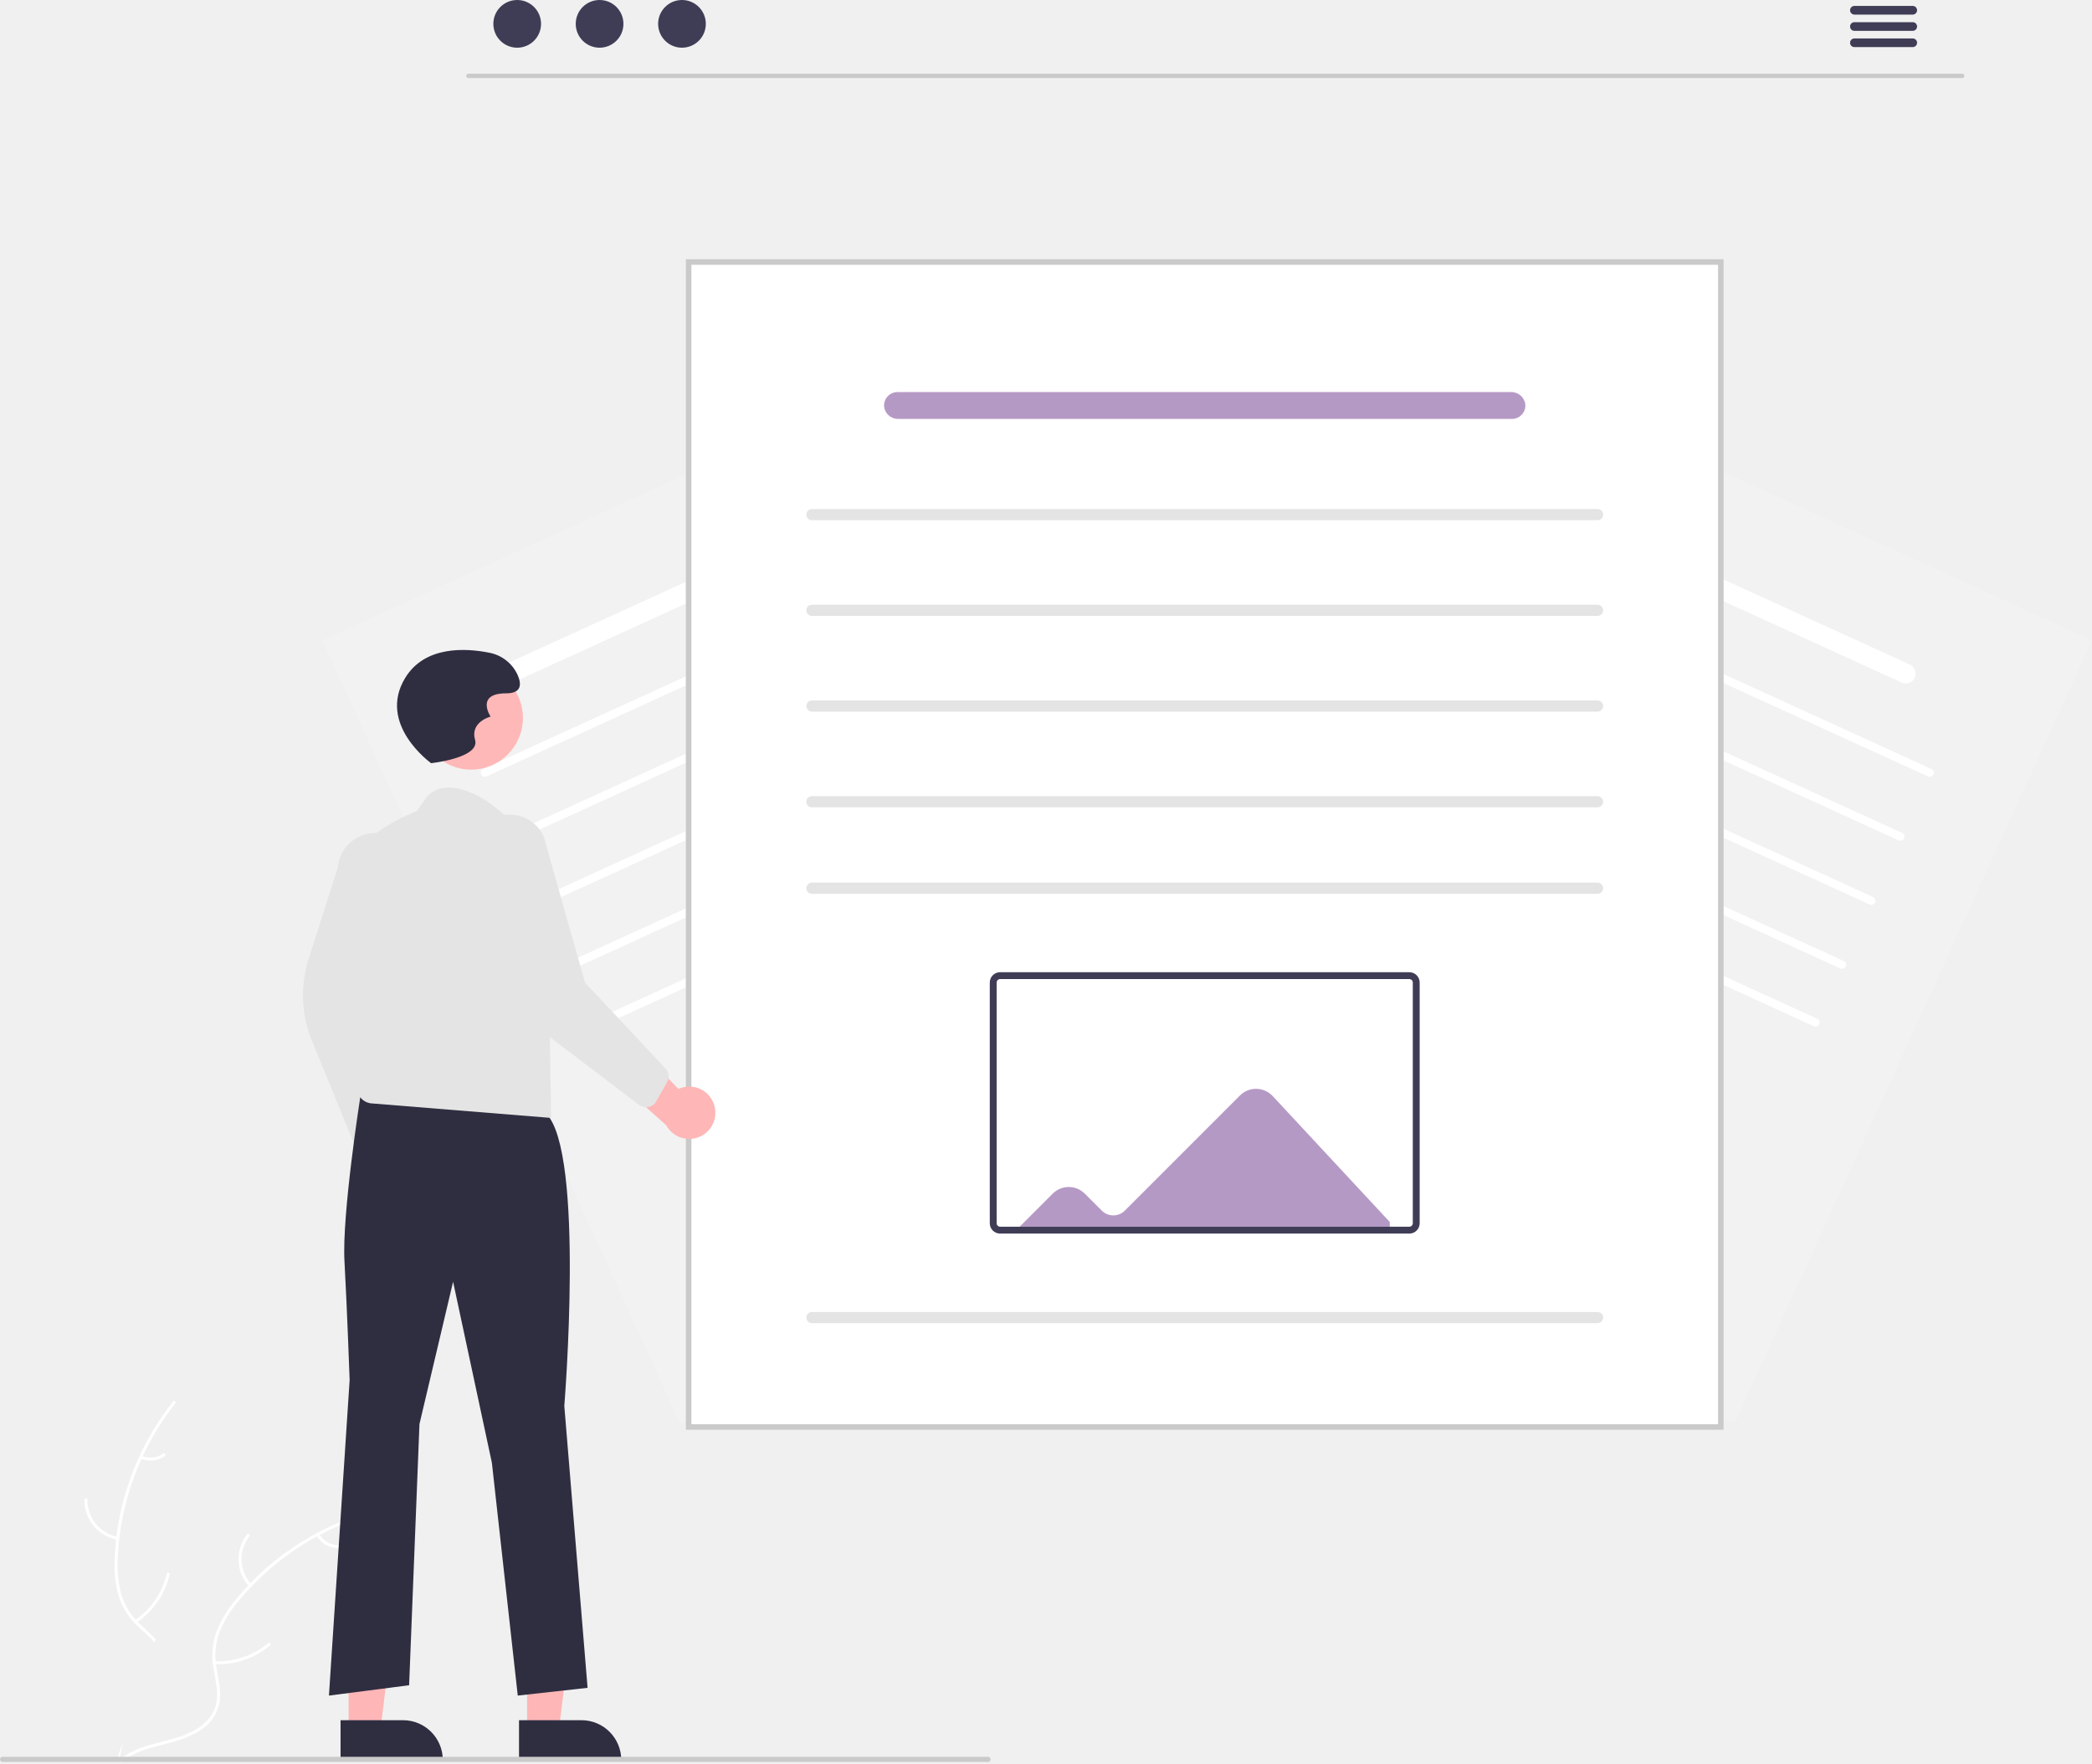
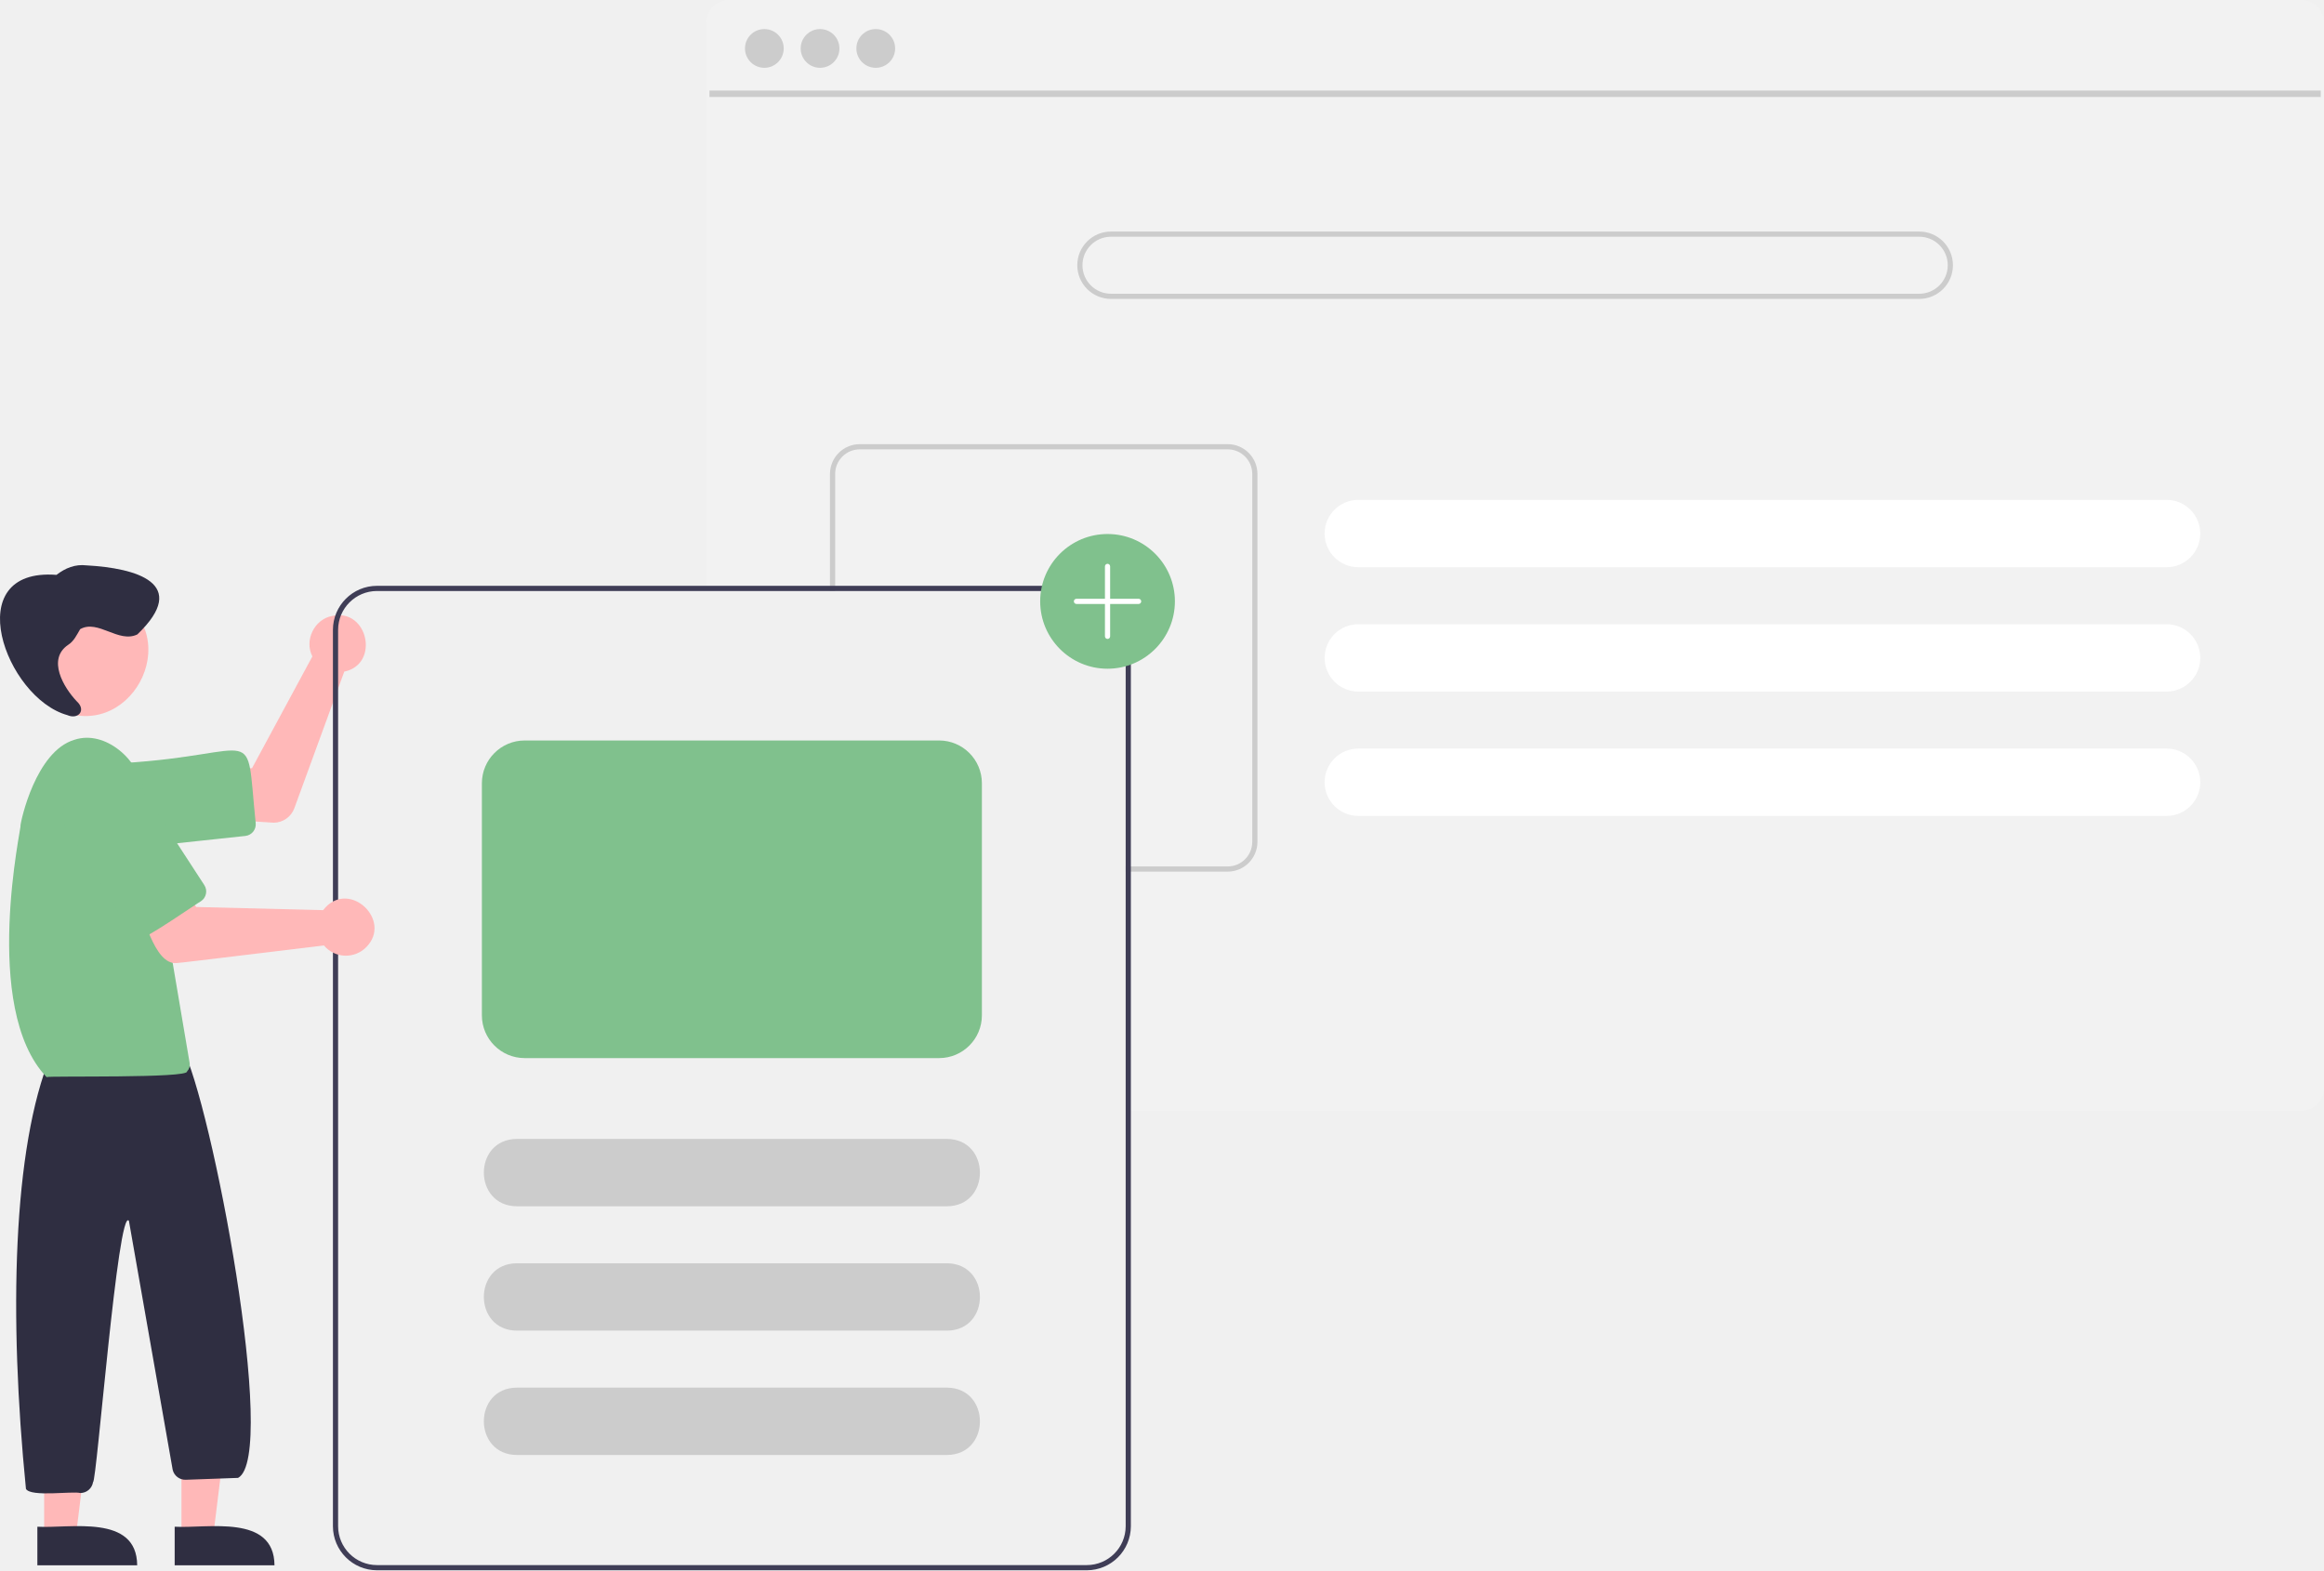
- <svg xmlns="http://www.w3.org/2000/svg" data-name="Layer 1" width="808.841" height="681.894" viewBox="0 0 808.841 681.894">
-   <path d="M866.246,659.314,597.9,536.809,736.075,234.139l268.345,122.505Z" transform="translate(-195.5797 -109.0532)" fill="#f2f2f2" />
-   <path d="M907.123,483.478l-203.145-92.739a1.586,1.586,0,0,1,1.317-2.885l203.145,92.739a1.586,1.586,0,0,1-1.317,2.885Z" transform="translate(-195.5797 -109.0532)" fill="#fff" />
-   <path d="M918.42,458.734,715.275,365.995a1.586,1.586,0,1,1,1.317-2.885l203.145,92.739a1.586,1.586,0,1,1-1.317,2.885Z" transform="translate(-195.5797 -109.0532)" fill="#fff" />
-   <path d="M929.716,433.99,726.571,341.25a1.586,1.586,0,1,1,1.317-2.885l203.145,92.739a1.586,1.586,0,0,1-1.317,2.885Z" transform="translate(-195.5797 -109.0532)" fill="#fff" />
-   <path d="M941.012,409.246,737.867,316.506a1.586,1.586,0,1,1,1.317-2.885l203.145,92.739a1.586,1.586,0,0,1-1.317,2.885Z" transform="translate(-195.5797 -109.0532)" fill="#fff" />
-   <path d="M896.915,505.84,693.77,413.101a1.586,1.586,0,1,1,1.317-2.885l203.145,92.739a1.586,1.586,0,0,1-1.317,2.885Z" transform="translate(-195.5797 -109.0532)" fill="#fff" />
-   <path d="M930.837,372.948,772.156,300.507a3.965,3.965,0,0,1-2.23-4.779,3.816,3.816,0,0,1,5.2-2.252L933.76,365.895a4.001,4.001,0,0,1,2.261,4.85A3.816,3.816,0,0,1,930.837,372.948Z" transform="translate(-195.5797 -109.0532)" fill="#fff" />
-   <path d="M320.271,356.644,588.616,234.139,726.791,536.809,458.445,659.314Z" transform="translate(-195.5797 -109.0532)" fill="#f2f2f2" />
-   <path d="M417.568,483.478l203.145-92.739a1.586,1.586,0,1,0-1.317-2.885l-203.145,92.739a1.586,1.586,0,1,0,1.317,2.885Z" transform="translate(-195.5797 -109.0532)" fill="#fff" />
-   <path d="M406.271,458.734,609.416,365.995a1.586,1.586,0,0,0-1.317-2.885l-203.145,92.739a1.586,1.586,0,1,0,1.317,2.885Z" transform="translate(-195.5797 -109.0532)" fill="#fff" />
-   <path d="M394.975,433.99l203.145-92.739a1.586,1.586,0,0,0-1.317-2.885L393.658,431.104a1.586,1.586,0,0,0,1.317,2.885Z" transform="translate(-195.5797 -109.0532)" fill="#fff" />
-   <path d="M383.679,409.246l203.145-92.739a1.586,1.586,0,1,0-1.317-2.885L382.362,406.36a1.586,1.586,0,0,0,1.317,2.885Z" transform="translate(-195.5797 -109.0532)" fill="#fff" />
-   <path d="M427.776,505.84,630.921,413.101a1.586,1.586,0,0,0-1.317-2.885L426.459,502.955a1.586,1.586,0,1,0,1.317,2.885Z" transform="translate(-195.5797 -109.0532)" fill="#fff" />
-   <path d="M393.854,372.948l158.682-72.441a3.965,3.965,0,0,0,2.23-4.779,3.816,3.816,0,0,0-5.2-2.252L390.931,365.895a4.001,4.001,0,0,0-2.261,4.85A3.816,3.816,0,0,0,393.854,372.948Z" transform="translate(-195.5797 -109.0532)" fill="#fff" />
-   <path d="M222.405,714.031c1.694-26.244,16.317-52.871,40.66-62.823a121.169,121.169,0,0,0,4.933,83.044c4.431,10.101,10.41,20.874,7.436,31.495-1.85,6.609-7.022,11.888-12.949,15.349-5.927,3.461-12.62,5.34-19.231,7.184l-1.253,1.168C229.947,766.075,220.711,740.276,222.405,714.031Z" transform="translate(-195.5797 -109.0532)" fill="#f0f0f0" />
-   <path d="M263.34,651.686a103.567,103.567,0,0,0-22.249,59.71,44.599,44.599,0,0,0,1.333,13.91,25.58,25.58,0,0,0,7.054,11.467c3.049,2.975,6.512,5.665,8.785,9.33a15.663,15.663,0,0,1,1.521,12.719c-1.501,5.294-4.814,9.733-8.205,13.961-3.765,4.695-7.75,9.511-9.112,15.52-.165.728-1.285.429-1.12-.298,2.37-10.454,12-16.883,16.209-26.422,1.964-4.451,2.598-9.521.246-13.957-2.056-3.879-5.626-6.656-8.739-9.642a27.296,27.296,0,0,1-7.315-10.955,41.231,41.231,0,0,1-1.863-13.808,100.479,100.479,0,0,1,5.517-30.916,105.403,105.403,0,0,1,17.121-31.442c.462-.583,1.276.243.817.822Z" transform="translate(-195.5797 -109.0532)" fill="#fff" />
-   <path d="M240.987,704.376a15.538,15.538,0,0,1-12.771-15.548.58.58,0,0,1,1.159-.011,14.388,14.388,0,0,0,11.909,14.439c.735.129.433,1.249-.298,1.12Z" transform="translate(-195.5797 -109.0532)" fill="#fff" />
-   <path d="M247.733,735.468a29.949,29.949,0,0,0,12.329-18.01c.168-.727,1.288-.429,1.12.298A31.151,31.151,0,0,1,248.315,736.471c-.619.419-1.197-.586-.582-1.003Z" transform="translate(-195.5797 -109.0532)" fill="#fff" />
-   <path d="M250.413,671.958a8.795,8.795,0,0,0,8.295-.916c.613-.426,1.191.579.582,1.003a9.856,9.856,0,0,1-9.175,1.034.599.599,0,0,1-.411-.709.582.582,0,0,1,.709-.411Z" transform="translate(-195.5797 -109.0532)" fill="#fff" />
-   <path d="M341.559,693.247c-.375.277-.751.554-1.126.841A115.831,115.831,0,0,0,326.333,706.508c-.342.344-.684.697-1.016,1.05a122.112,122.112,0,0,0-24.324,37.81,118.587,118.587,0,0,0-5.489,17.162c-1.922,8.081-3.362,16.996-7.713,23.771a20.346,20.346,0,0,1-1.466,2.047l-42.802,2.539c-.1-.043-.2-.076-.301-.119l-1.704.18c.051-.307.11-.624.161-.931.029-.178.067-.357.096-.535.022-.119.045-.238.058-.346.007-.04.015-.079.023-.109.013-.109.037-.208.051-.307q.489-2.66,1.017-5.323c-.001-.01-.001-.01.008-.02,2.716-13.518,6.585-26.928,12.366-39.325.174-.373.347-.756.541-1.13a113.158,113.158,0,0,1,9.233-15.992,100.037,100.037,0,0,1,6.199-8.002,83.187,83.187,0,0,1,19.857-16.799c14.87-9.016,32.459-13.176,49.159-9.198C340.713,693.033,341.131,693.135,341.559,693.247Z" transform="translate(-195.5797 -109.0532)" fill="#f0f0f0" />
-   <path d="M341.495,693.796a103.567,103.567,0,0,0-53.714,34.279,44.6,44.6,0,0,0-7.31,11.909,25.58,25.58,0,0,0-1.272,13.402c.643,4.211,1.789,8.444,1.397,12.739a15.663,15.663,0,0,1-6.443,11.071c-4.385,3.323-9.703,4.873-14.956,6.207-5.833,1.482-11.914,2.928-16.62,6.906-.57.482-1.285-.431-.715-.912,8.186-6.92,19.746-6.255,28.85-11.338,4.248-2.371,7.806-6.037,8.599-10.995.693-4.335-.484-8.702-1.172-12.96a27.296,27.296,0,0,1,.755-13.151,41.231,41.231,0,0,1,6.825-12.146,100.479,100.479,0,0,1,23.018-21.363,105.404,105.404,0,0,1,32.6-14.797c.72-.188.873.962.157,1.149Z" transform="translate(-195.5797 -109.0532)" fill="#fff" />
-   <path d="M291.924,722.407a15.538,15.538,0,0,1-.836-20.103c.461-.586,1.394.102.932.689a14.388,14.388,0,0,0,.816,18.699c.509.545-.406,1.258-.912.715Z" transform="translate(-195.5797 -109.0532)" fill="#fff" />
-   <path d="M278.591,751.295a29.949,29.949,0,0,0,20.687-6.957c.572-.48,1.286.433.715.912a31.151,31.151,0,0,1-21.542,7.196c-.746-.038-.603-1.189.139-1.151Z" transform="translate(-195.5797 -109.0532)" fill="#fff" />
-   <path d="M318.968,702.199a8.795,8.795,0,0,0,7.175,4.263c.746.029.602,1.179-.139,1.151a9.856,9.856,0,0,1-7.948-4.698.599.599,0,0,1,.098-.814.582.582,0,0,1,.814.098Z" transform="translate(-195.5797 -109.0532)" fill="#fff" />
-   <path d="M861.997,661.858H460.741V209.276H861.997Z" transform="translate(-195.5797 -109.0532)" fill="#fff" />
-   <path d="M861.997,661.858H460.741V209.276H861.997Zm-399.099-2.157H859.84v-448.268H462.898Z" transform="translate(-195.5797 -109.0532)" fill="#cacaca" />
-   <path d="M813.25,421.185H509.488a2.157,2.157,0,1,1,0-4.315h303.762a2.157,2.157,0,0,1,0,4.315Z" transform="translate(-195.5797 -109.0532)" fill="#e4e4e4" />
-   <path d="M813.25,384.185H509.488a2.157,2.157,0,1,1,0-4.315h303.762a2.157,2.157,0,0,1,0,4.315Z" transform="translate(-195.5797 -109.0532)" fill="#e4e4e4" />
-   <path d="M813.25,347.185H509.488a2.157,2.157,0,1,1,0-4.315h303.762a2.157,2.157,0,0,1,0,4.315Z" transform="translate(-195.5797 -109.0532)" fill="#e4e4e4" />
-   <path d="M813.25,310.185H509.488a2.157,2.157,0,1,1,0-4.315h303.762a2.157,2.157,0,0,1,0,4.315Z" transform="translate(-195.5797 -109.0532)" fill="#e4e4e4" />
-   <path d="M813.25,454.623H509.488a2.157,2.157,0,1,1,0-4.315h303.762a2.157,2.157,0,0,1,0,4.315Z" transform="translate(-195.5797 -109.0532)" fill="#e4e4e4" />
-   <path d="M813.25,620.623H509.488a2.157,2.157,0,1,1,0-4.315h303.762a2.157,2.157,0,0,1,0,4.315Z" transform="translate(-195.5797 -109.0532)" fill="#e4e4e4" />
-   <path d="M740.484,585.994h-158.231a3.993,3.993,0,0,1-3.989-3.989V488.928a3.993,3.993,0,0,1,3.989-3.989h158.231a3.993,3.993,0,0,1,3.989,3.989v93.077A3.993,3.993,0,0,1,740.484,585.994Z" transform="translate(-195.5797 -109.0532)" fill="#fff" />
-   <path d="M687.643,532.82a8.801,8.801,0,0,0-12.646-.226L630.467,577.125a6.288,6.288,0,0,1-8.869.013l-6.595-6.582a8.78,8.78,0,0,0-12.42,0L589.819,583.335H732.918v-1.822Z" transform="translate(-195.5797 -109.0532)" fill="#b599c5" />
-   <path d="M740.484,585.994h-158.231a3.993,3.993,0,0,1-3.989-3.989V488.928a3.993,3.993,0,0,1,3.989-3.989h158.231a3.993,3.993,0,0,1,3.989,3.989v93.077A3.993,3.993,0,0,1,740.484,585.994ZM582.253,487.598a1.331,1.331,0,0,0-1.33,1.33v93.077a1.331,1.331,0,0,0,1.33,1.33h158.231a1.331,1.331,0,0,0,1.33-1.33V488.928a1.331,1.331,0,0,0-1.33-1.33Z" transform="translate(-195.5797 -109.0532)" fill="#3f3d56" />
-   <path d="M359.017,570.436a10.056,10.056,0,0,0-8.672-12.75l-8.291-34.76-12.707,13.541,9.821,30.933a10.11,10.11,0,0,0,19.849,3.036Z" transform="translate(-195.5797 -109.0532)" fill="#ffb6b6" />
-   <path d="M336.856,557.828a4.505,4.505,0,0,1-2.708-2.476l-17.579-42.998a46.373,46.373,0,0,1-1.648-32.603l11.264-35.283a14.497,14.497,0,1,1,28.872,2.642l-14.938,56.816,10.005,44.622a4.515,4.515,0,0,1-2.2,4.679l-7.416,4.237a4.506,4.506,0,0,1-2.623.576A4.455,4.455,0,0,1,336.856,557.828Z" transform="translate(-195.5797 -109.0532)" fill="#e4e4e4" />
-   <polygon points="203.799 669.082 216.058 669.082 221.891 621.794 203.796 621.794 203.799 669.082" fill="#ffb6b6" />
-   <path d="M396.251,774.133l24.144-.001h.001a15.387,15.387,0,0,1,15.386,15.386v.5l-39.531.001Z" transform="translate(-195.5797 -109.0532)" fill="#2f2e41" />
-   <polygon points="134.799 669.082 147.058 669.082 152.891 621.794 134.796 621.794 134.799 669.082" fill="#ffb6b6" />
-   <path d="M327.251,774.133l24.144-.001h.001a15.387,15.387,0,0,1,15.386,15.386v.5l-39.531.001Z" transform="translate(-195.5797 -109.0532)" fill="#2f2e41" />
-   <path d="M406.761,539.618l-71.897-6.326s-7.103,45.326-6.103,63.326,2,46,2,46l-8,122,31-4,4-101,13-55,15,70,10,90,27-3-9-109S421.76,554.618,406.761,539.618Z" transform="translate(-195.5797 -109.0532)" fill="#2f2e41" />
-   <circle cx="182.181" cy="277.565" r="20" fill="#ffb8b8" />
-   <path d="M399.662,431.276l-14.285-11.371s-15.469-11.936-24.543-3.111l-4.074,5.825s-23.098,8.657-23.098,19.657l1.098,60.343s-8,31,4,33l69.902,5.657-.902-57.657Z" transform="translate(-195.5797 -109.0532)" fill="#e4e4e4" />
-   <path d="M362.261,404.118s-21-15-10-33c7.631-12.487,23.444-11.499,32.414-9.722a15.154,15.154,0,0,1,11.086,8.722c1.5,3.5,1.5,7-4.5,7-12,0-6,9-6,9s-8,2-6,9S362.261,404.118,362.261,404.118Z" transform="translate(-195.5797 -109.0532)" fill="#2f2e41" />
-   <path d="M471.819,536.663a10.056,10.056,0,0,0-13.945-6.581L433.082,504.346l-4.072,18.118,24.167,21.661a10.11,10.11,0,0,0,18.641-7.463Z" transform="translate(-195.5797 -109.0532)" fill="#ffb6b6" />
-   <path d="M446.325,537.054a4.505,4.505,0,0,1-3.59-.758l-36.977-28.116a46.373,46.373,0,0,1-17.974-27.25l-8.211-36.116a14.497,14.497,0,1,1,26.215-12.384l15.98,56.532,31.277,33.361a4.515,4.515,0,0,1,.48,5.148l-4.237,7.416a4.506,4.506,0,0,1-1.968,1.828A4.455,4.455,0,0,1,446.325,537.054Z" transform="translate(-195.5797 -109.0532)" fill="#e4e4e4" />
-   <path d="M954.236,139.23H376.68a.838.838,0,0,1,0-1.677H954.236a.838.838,0,0,1,0,1.677Z" transform="translate(-195.5797 -109.0532)" fill="#cacaca" />
-   <circle cx="199.967" cy="9.221" r="9.221" fill="#3f3d56" />
-   <circle cx="231.821" cy="9.221" r="9.221" fill="#3f3d56" />
-   <circle cx="263.675" cy="9.221" r="9.221" fill="#3f3d56" />
-   <path d="M935.15,114.693H912.518a1.677,1.677,0,0,1,0-3.353h22.633a1.677,1.677,0,0,1,0,3.353Z" transform="translate(-195.5797 -109.0532)" fill="#3f3d56" />
-   <path d="M935.15,120.98H912.518a1.677,1.677,0,0,1,0-3.353h22.633a1.677,1.677,0,0,1,0,3.353Z" transform="translate(-195.5797 -109.0532)" fill="#3f3d56" />
-   <path d="M935.15,127.267H912.518a1.677,1.677,0,0,1,0-3.353h22.633a1.677,1.677,0,0,1,0,3.353Z" transform="translate(-195.5797 -109.0532)" fill="#3f3d56" />
-   <path d="M577.58,790.276h-381a1,1,0,1,1,0-2h381a1,1,0,0,1,0,2Z" transform="translate(-195.5797 -109.0532)" fill="#cacaca" />
-   <path d="M780.155,271.019H542.879a5.393,5.393,0,0,1-5.459-4.654,5.191,5.191,0,0,1,5.162-5.725H779.787a5.442,5.442,0,0,1,5.538,4.724A5.19,5.19,0,0,1,780.155,271.019Z" transform="translate(-195.5797 -109.0532)" fill="#b599c5" />
+ <svg xmlns="http://www.w3.org/2000/svg" data-name="Layer 1" width="897.059" height="606.13" viewBox="0 0 897.059 606.13">
+   <path d="M1039.799,146.935h-607a8.727,8.727,0,0,0-8.72,8.72v219.41h146.9a15.018,15.018,0,0,1,15,15v185.63h453.82a8.712,8.712,0,0,0,6.63-3.06,2.044,2.044,0,0,0,.19-.24,8.166,8.166,0,0,0,1.25-2.11,8.507,8.507,0,0,0,.66-3.31V155.655A8.73,8.73,0,0,0,1039.799,146.935Z" transform="translate(-151.4706 -146.935)" fill="#f2f2f2" />
+   <rect x="273.85" y="34.951" width="621.957" height="2.493" fill="#ccc" />
+   <circle cx="295.039" cy="18.698" r="7.478" fill="#ccc" />
+   <circle cx="316.539" cy="18.698" r="7.478" fill="#ccc" />
+   <circle cx="338.04" cy="18.698" r="7.478" fill="#ccc" />
+   <path d="M892.299,236.315h-312a13,13,0,0,0,0,26h312a13,13,0,0,0,0-26Zm0,24h-312a11,11,0,0,1,0-22h312a11,11,0,0,1,0,22Z" transform="translate(-151.4706 -146.935)" fill="#ccc" />
+   <path d="M987.77,339.885h-312a13,13,0,0,0,0,26h312a13,13,0,0,0,0-26Z" transform="translate(-151.4706 -146.935)" fill="#fff" />
+   <path d="M987.77,387.885h-312a13,13,0,0,0,0,26h312a13,13,0,0,0,0-26Z" transform="translate(-151.4706 -146.935)" fill="#fff" />
+   <path d="M987.77,435.885h-312a13,13,0,0,0,0,26h312a13,13,0,0,0,0-26Z" transform="translate(-151.4706 -146.935)" fill="#fff" />
+   <path d="M625.35,318.385h-142.02a11.504,11.504,0,0,0-11.49,11.49v45.19h2v-45.19a9.505,9.505,0,0,1,9.49-9.49h142.02a9.498,9.498,0,0,1,9.49,9.49v142.02a9.498,9.498,0,0,1-9.49,9.49H585.98v2h39.37a11.497,11.497,0,0,0,11.49-11.49V329.875A11.497,11.497,0,0,0,625.35,318.385Z" transform="translate(-151.4706 -146.935)" fill="#ccc" />
+   <path d="M257.094,464.503c-.502.02-21.91-1.464-22.457-1.482l1.923-19.197,12.193-.367,23.3-43.155c-3.232-6.162.745-14.338,7.6-15.599,13.814-3.14,18.559,18.593,4.703,21.485l-19.272,52.733A8.55,8.55,0,0,1,257.094,464.503Z" transform="translate(-151.4706 -146.935)" fill="#ffb8b8" />
+   <path d="M200.655,474.39c-20.372.05-22.16-30.738-1.743-32.907,53.988-3.262,47.156-16.822,51.256,23.175a4.505,4.505,0,0,1-3.995,4.954l-43.75,4.684A16.635,16.635,0,0,1,200.655,474.39Z" transform="translate(-151.4706 -146.935)" fill="#80c18d" />
+   <path d="M196.006,377.05c28.065,15.97,5.025,58.106-23.563,43.102C144.379,404.182,167.419,362.046,196.006,377.05Z" transform="translate(-151.4706 -146.935)" fill="#ffb8b8" />
+   <polygon points="70.049 592.823 82.308 592.822 88.141 545.534 70.047 545.535 70.049 592.823" fill="#ffb8b8" />
+   <path d="M218.893,751.142l38.531-.002c-.147-19.881-25.918-14.152-38.531-14.885Z" transform="translate(-151.4706 -146.935)" fill="#2f2e41" />
+   <polygon points="17.049 592.823 29.308 592.822 35.141 545.534 17.047 545.535 17.049 592.823" fill="#ffb8b8" />
+   <path d="M165.893,751.142l38.531-.002c-.147-19.881-25.918-14.152-38.531-14.885Z" transform="translate(-151.4706 -146.935)" fill="#2f2e41" />
+   <path d="M182.452,723.243c-2.963-.813-19.064,1.646-20.964-1.582-6.636-66.511-5.161-131.603,9.57-167.37l50.648-3.101c11.326,20.675,37.36,157.875,21.656,166.216l-20.194.72a5.018,5.018,0,0,1-5.039-3.826l-16.895-96.117c-4.207-5.881-12.477,101.224-13.843,100.824A4.978,4.978,0,0,1,182.452,723.243Z" transform="translate(-151.4706 -146.935)" fill="#2f2e41" />
+   <path d="M169.45,562.698c-25.572-26.753-9.26-98.479-10.086-96.953.07-1.757,5.862-28.816,20.844-33.257,11.887-3.923,25.043,7.812,26.666,19.681l17.806,105.153a3.698,3.698,0,0,1-1.014,3.18C224.542,563.228,170.701,562.152,169.45,562.698Z" transform="translate(-151.4706 -146.935)" fill="#80c18d" />
+   <path d="M177.749,395.868c2.246-1.42,3.353-3.854,4.66-6.073,6.885-3.924,14.801,5.569,22.083,2.026,20.593-19.769-.574-25.601-19.54-26.644-4.48-.552-8.292,1.037-11.679,3.662-37.886-2.893-19.716,47.483,4.194,54.136,4.222,1.849,7.388-1.893,3.666-5.295C175.981,412.281,169.6,401.411,177.749,395.868Z" transform="translate(-151.4706 -146.935)" fill="#2f2e41" />
+   <path d="M570.98,373.065h-274a17.024,17.024,0,0,0-17,17v346a17.024,17.024,0,0,0,17,17h274a17.024,17.024,0,0,0,17-17v-346A17.024,17.024,0,0,0,570.98,373.065Zm15,363a15.018,15.018,0,0,1-15,15h-274a15.018,15.018,0,0,1-15-15v-346a15.018,15.018,0,0,1,15-15h274a15.018,15.018,0,0,1,15,15Z" transform="translate(-151.4706 -146.935)" fill="#3f3d56" />
+   <path d="M219.777,518.663c-9.031,1.023-12.995-19.992-16.448-25.347l17.985-6.983,5.852,10.703,49.028,1.219a10.678,10.678,0,0,1,.952-1.12h0c9.723-10.181,25.557,5.073,15.871,15.232a11.036,11.036,0,0,1-16.497-.477C275.31,511.976,220.961,518.695,219.777,518.663Z" transform="translate(-151.4706 -146.935)" fill="#ffb8b8" />
+   <path d="M206.458,508.631c-3.007,2.897-26.091-37.773-27.777-38.923-11.664-18.13,15.796-36.03,27.661-17.998l23.997,36.879a4.505,4.505,0,0,1-1.317,6.226C227.928,495.327,207.23,509.733,206.458,508.631Z" transform="translate(-151.4706 -146.935)" fill="#80c18d" />
+   <path d="M516.98,612.565h-166c-16.957-.082-17.027-25.912.001-26l165.999,0C533.925,586.644,534.017,612.476,516.98,612.565Z" transform="translate(-151.4706 -146.935)" fill="#ccc" />
+   <path d="M516.98,660.565h-166c-16.957-.082-17.027-25.912.001-26l165.999,0C533.925,634.644,534.017,660.476,516.98,660.565Z" transform="translate(-151.4706 -146.935)" fill="#ccc" />
+   <path d="M516.98,708.565h-166c-16.957-.082-17.027-25.912.001-26l165.999,0C533.925,682.644,534.017,708.476,516.98,708.565Z" transform="translate(-151.4706 -146.935)" fill="#ccc" />
+   <path d="M578.98,405.065a26,26,0,1,1,26-26A26.029,26.029,0,0,1,578.98,405.065Z" transform="translate(-151.4706 -146.935)" fill="#80c18d" />
+   <path d="M590.98,378.065h-11v-12.5a1,1,0,0,0-2,0v12.5h-11a1,1,0,0,0,0,2h11v12.5a1,1,0,1,0,2,0v-12.5h11a1,1,0,0,0,0-2Z" transform="translate(-151.4706 -146.935)" fill="#fff" />
+   <path d="M513.98,555.365h-160a16.519,16.519,0,0,1-16.5-16.5V449.265a16.519,16.519,0,0,1,16.5-16.5h160a16.519,16.519,0,0,1,16.5,16.5v89.6A16.519,16.519,0,0,1,513.98,555.365Z" transform="translate(-151.4706 -146.935)" fill="#80c18d" />
</svg>
